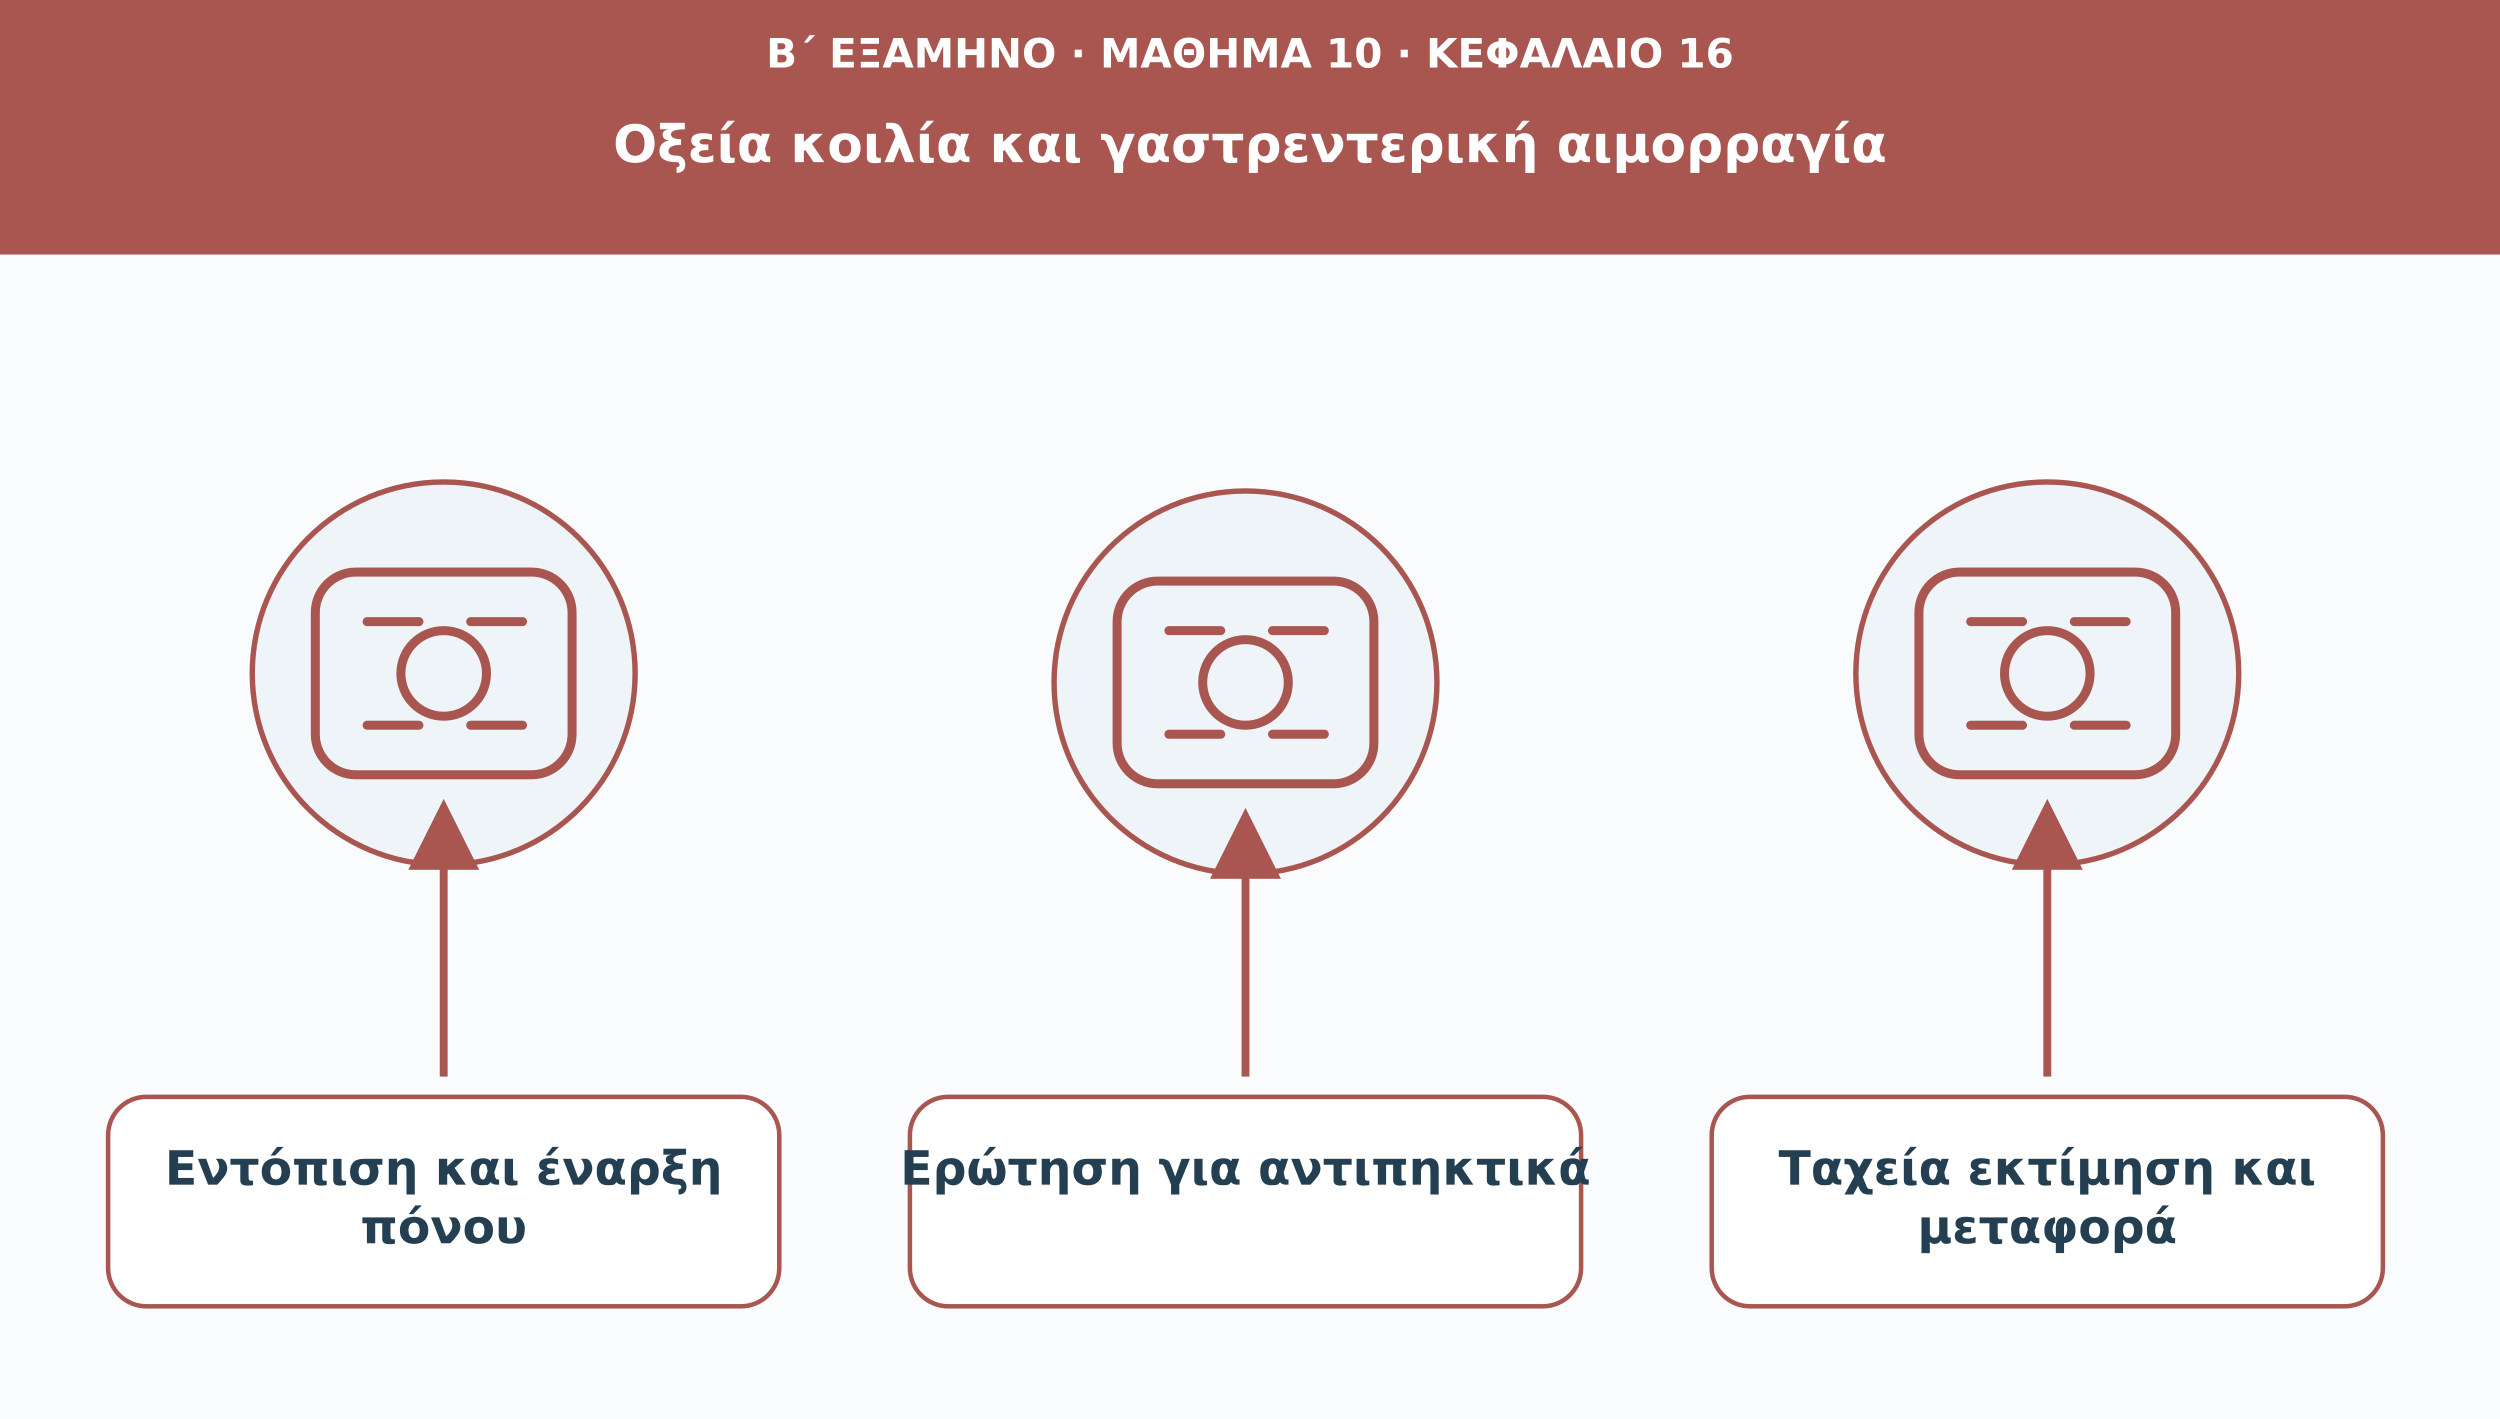
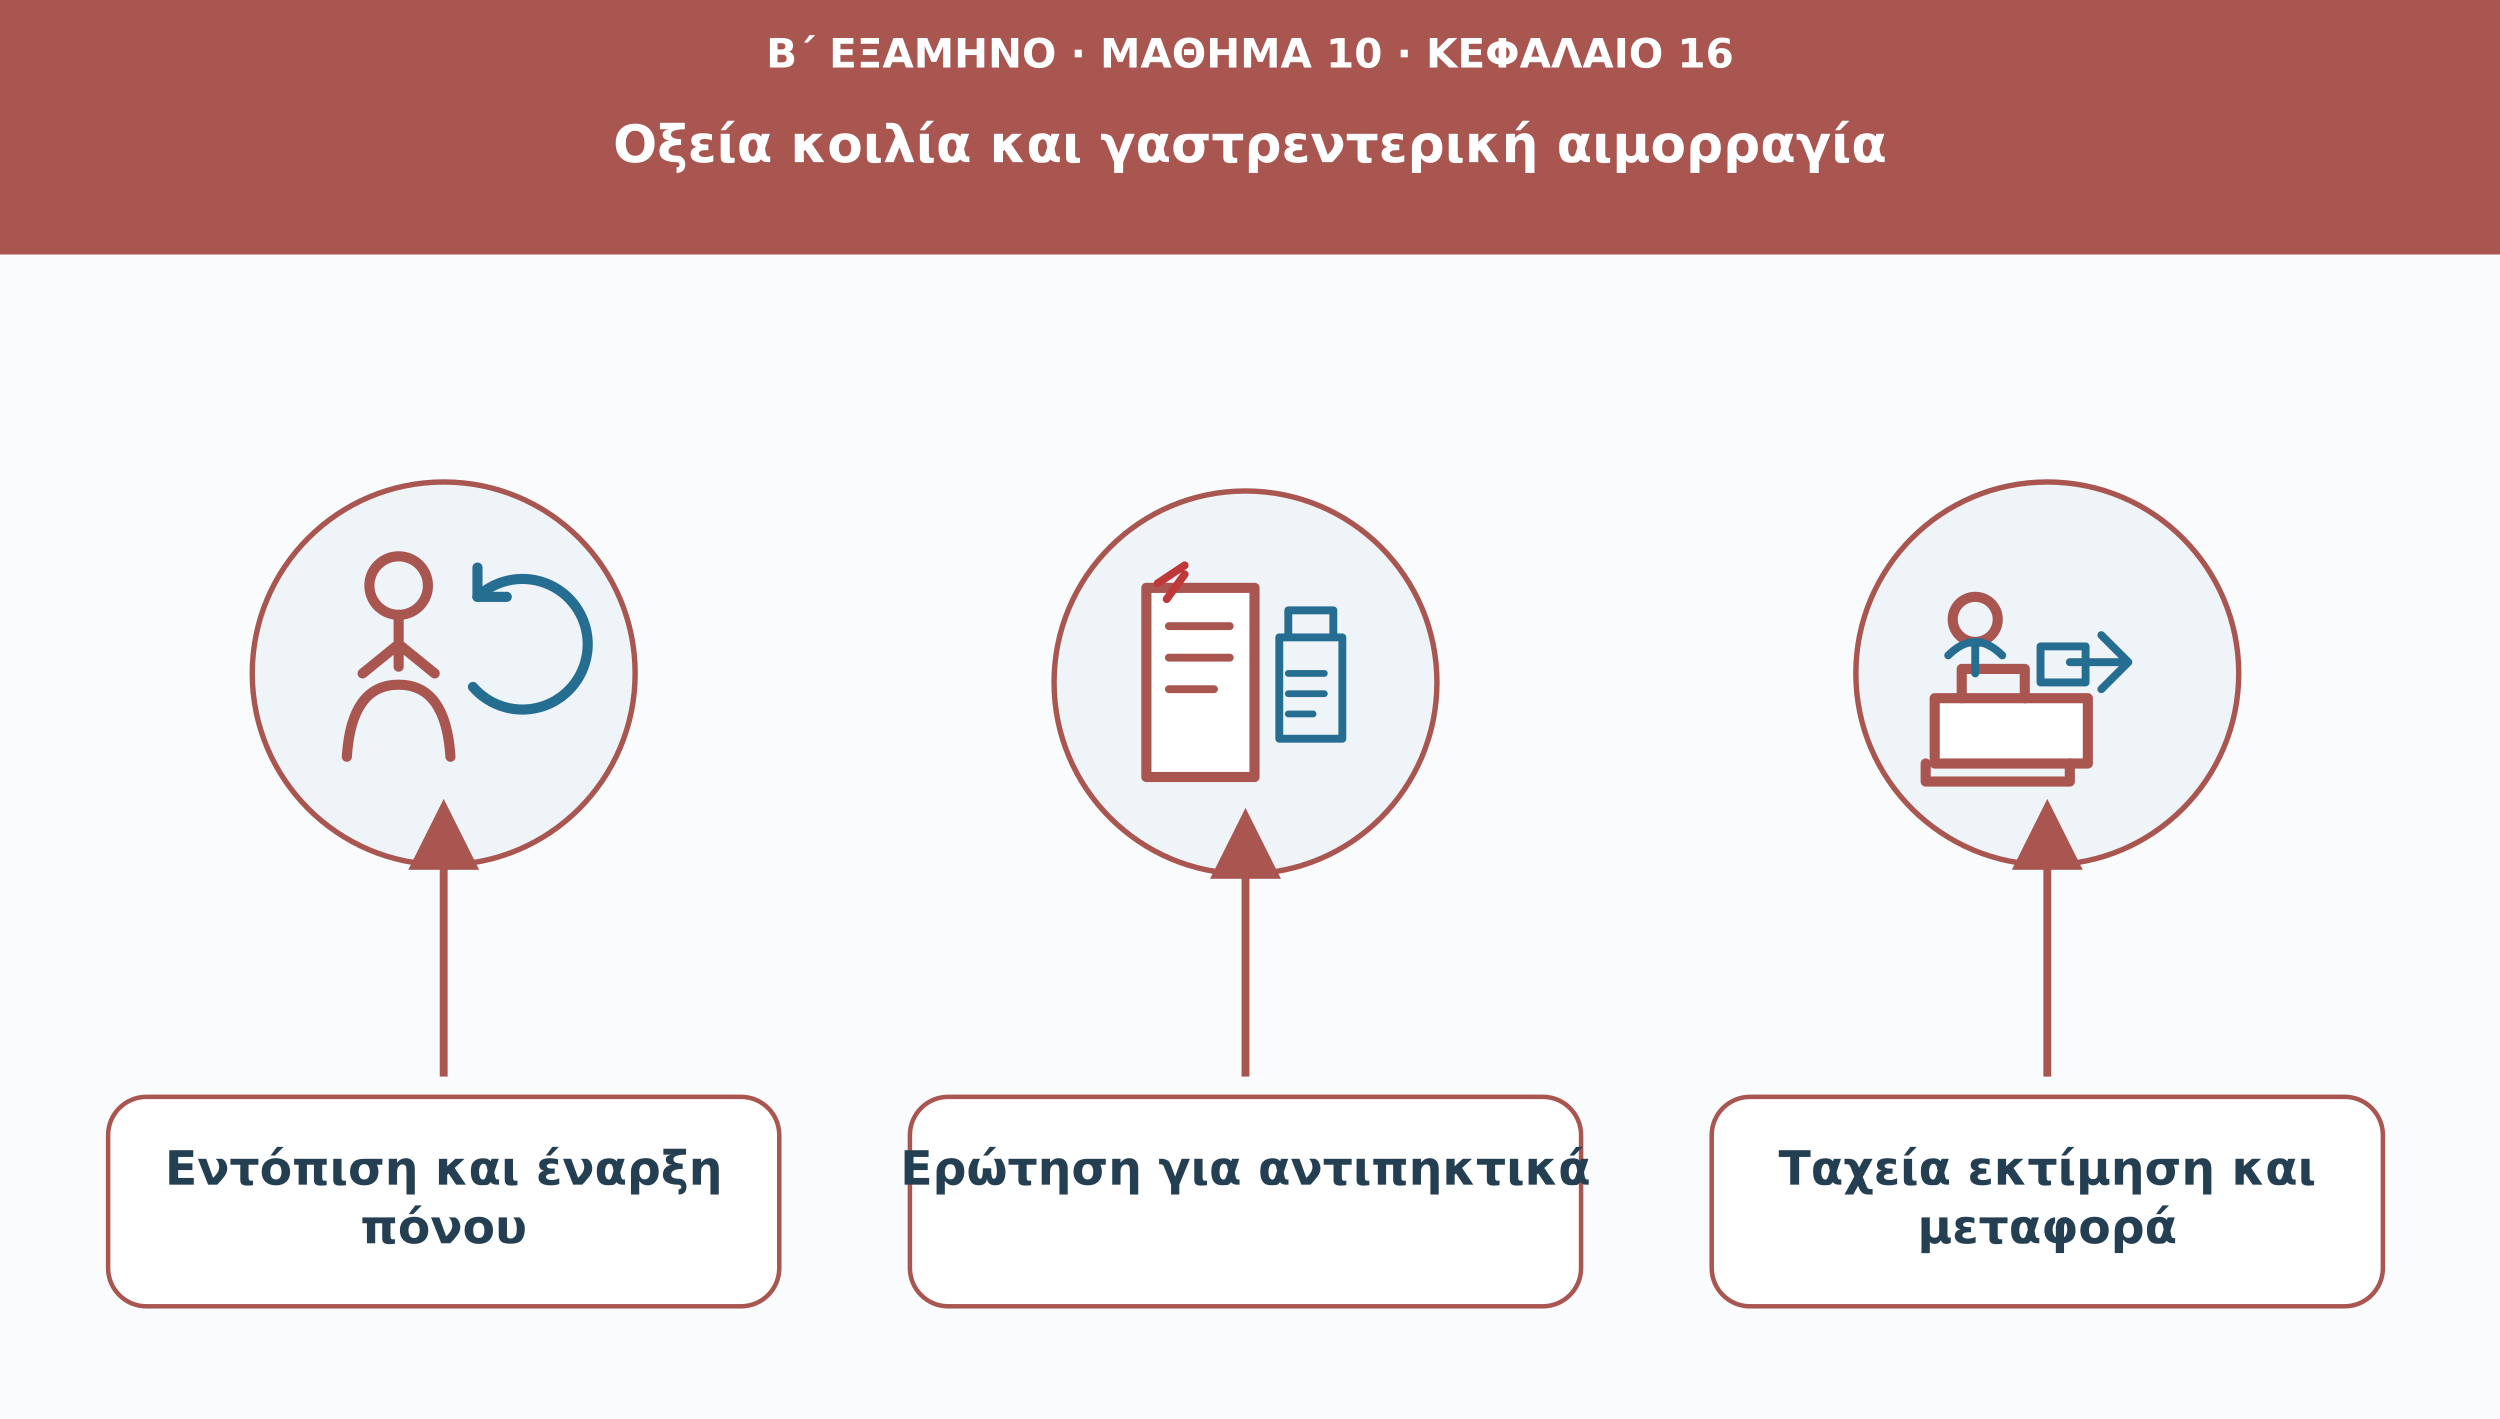
<svg xmlns="http://www.w3.org/2000/svg" viewBox="0 0 1110 630" role="img" aria-labelledby="t d">
  <defs>
    <marker id="arr" viewBox="0 0 10 10" markerWidth="9" markerHeight="9" refX="8" refY="5" orient="auto">
      <path d="M0 0L10 5L0 10Z" fill="#a95550" />
    </marker>
  </defs>
  <rect width="1110" height="630" fill="#f9fbfd" />
  <rect width="1110" height="113" fill="#a95550" />
  <text x="555" y="30" font-family="DejaVu Sans,Arial,sans-serif" font-size="18" fill="#ffffff" font-weight="690" text-anchor="middle">Β΄ ΕΞΑΜΗΝΟ · ΜΑΘΗΜΑ 10 · ΚΕΦΑΛΑΙΟ 16</text>
  <text x="555" y="72" font-family="DejaVu Sans,Arial,sans-serif" font-size="23" fill="#ffffff" font-weight="720" text-anchor="middle">Οξεία κοιλία και γαστρεντερική αιμορραγία</text>
  <circle cx="197" cy="299" r="85" fill="#eef4f8" stroke="#a95550" stroke-width="2.4" />
-   <g transform="translate(197 299)" fill="none" stroke="#a95550" stroke-width="4" stroke-linecap="round" stroke-linejoin="round">
-     <rect x="-57" y="-45" width="114" height="90" rx="18" />
-     <circle r="19" />
-     <path d="M-34-23h23m23 0h23m-69 46h23m23 0h23" />
+   <g transform="translate(197 299)" fill="none" stroke="#a95550" stroke-width="4.5" stroke-linecap="round" stroke-linejoin="round">
+     <circle cx="-20" cy="-39" r="13" />
+     <path d="M-20-26v23m0-10-16 13m16-13 16 13M-43 37q2-32 23-32t23 32" />
+     <path d="M15-34a29 29 0 1 1-2 40" stroke="#256e91" />
+     <path d="M15-47v13h13" stroke="#256e91" />
  </g>
  <path d="M197 478L197 361" stroke="#a95550" stroke-width="3.5" marker-end="url(#arr)" />
  <rect x="48" y="487" width="298" height="93" rx="17" fill="#ffffff" stroke="#a95550" stroke-width="2" />
  <text x="197" y="526" font-family="DejaVu Sans,Arial,sans-serif" font-size="21" fill="#253f52" font-weight="700" text-anchor="middle">Εντόπιση και έναρξη</text>
  <text x="197" y="552" font-family="DejaVu Sans,Arial,sans-serif" font-size="21" fill="#253f52" font-weight="700" text-anchor="middle">πόνου</text>
  <circle cx="553" cy="303" r="85" fill="#eef4f8" stroke="#a95550" stroke-width="2.4" />
-   <g transform="translate(553 303)" fill="none" stroke="#a95550" stroke-width="4" stroke-linecap="round" stroke-linejoin="round">
-     <rect x="-57" y="-45" width="114" height="90" rx="18" />
-     <circle r="19" />
-     <path d="M-34-23h23m23 0h23m-69 46h23m23 0h23" />
+   <g transform="translate(553 303)" fill="none" stroke="#a95550" stroke-width="4.5" stroke-linecap="round" stroke-linejoin="round">
+     <path d="M-44-42h48v84h-48Z" fill="#fff" />
+     <path d="M-34-25h27m-27 14h27m-27 14h20" stroke-width="3.5" />
+     <path d="M19-32h20v12H19Zm-4 12h28v45H15Z" fill="#eef4f8" stroke="#256e91" stroke-width="3.5" />
+     <path d="M19-4h16m-16 9h16m-16 9h11" stroke="#256e91" stroke-width="3" />
+     <path d="M-27-48l-8 11m-4-7 12-8" stroke="#c0393a" stroke-width="3.5" />
  </g>
  <path d="M553 478L553 365" stroke="#a95550" stroke-width="3.5" marker-end="url(#arr)" />
  <rect x="404" y="487" width="298" height="93" rx="17" fill="#ffffff" stroke="#a95550" stroke-width="2" />
  <text x="553" y="526" font-family="DejaVu Sans,Arial,sans-serif" font-size="21" fill="#253f52" font-weight="700" text-anchor="middle">Ερώτηση για αντιπηκτικά</text>
  <circle cx="909" cy="299" r="85" fill="#eef4f8" stroke="#a95550" stroke-width="2.4" />
-   <g transform="translate(909 299)" fill="none" stroke="#a95550" stroke-width="4" stroke-linecap="round" stroke-linejoin="round">
-     <rect x="-57" y="-45" width="114" height="90" rx="18" />
-     <circle r="19" />
-     <path d="M-34-23h23m23 0h23m-69 46h23m23 0h23" />
+   <g transform="translate(909 299)" fill="none" stroke="#a95550" stroke-width="4.5" stroke-linecap="round" stroke-linejoin="round">
+     <path d="M-50 11h68v29h-68z" fill="#fff" />
+     <path d="M-38 11v-13h28v13m-44 29v8h64v-8" />
+     <circle cx="-32" cy="-24" r="10" />
+     <path d="M-32-14v14m-12-8q12-12 24 0m17-4h20v16H-3Z" stroke="#256e91" stroke-width="3.5" />
+     <path d="M24-17l12 12-12 12m12-12H10" stroke="#256e91" stroke-width="3.5" />
  </g>
  <path d="M909 478L909 361" stroke="#a95550" stroke-width="3.5" marker-end="url(#arr)" />
  <rect x="760" y="487" width="298" height="93" rx="17" fill="#ffffff" stroke="#a95550" stroke-width="2" />
  <text x="909" y="526" font-family="DejaVu Sans,Arial,sans-serif" font-size="21" fill="#253f52" font-weight="700" text-anchor="middle">Ταχεία εκτίμηση και</text>
  <text x="909" y="552" font-family="DejaVu Sans,Arial,sans-serif" font-size="21" fill="#253f52" font-weight="700" text-anchor="middle">μεταφορά</text>
</svg>
